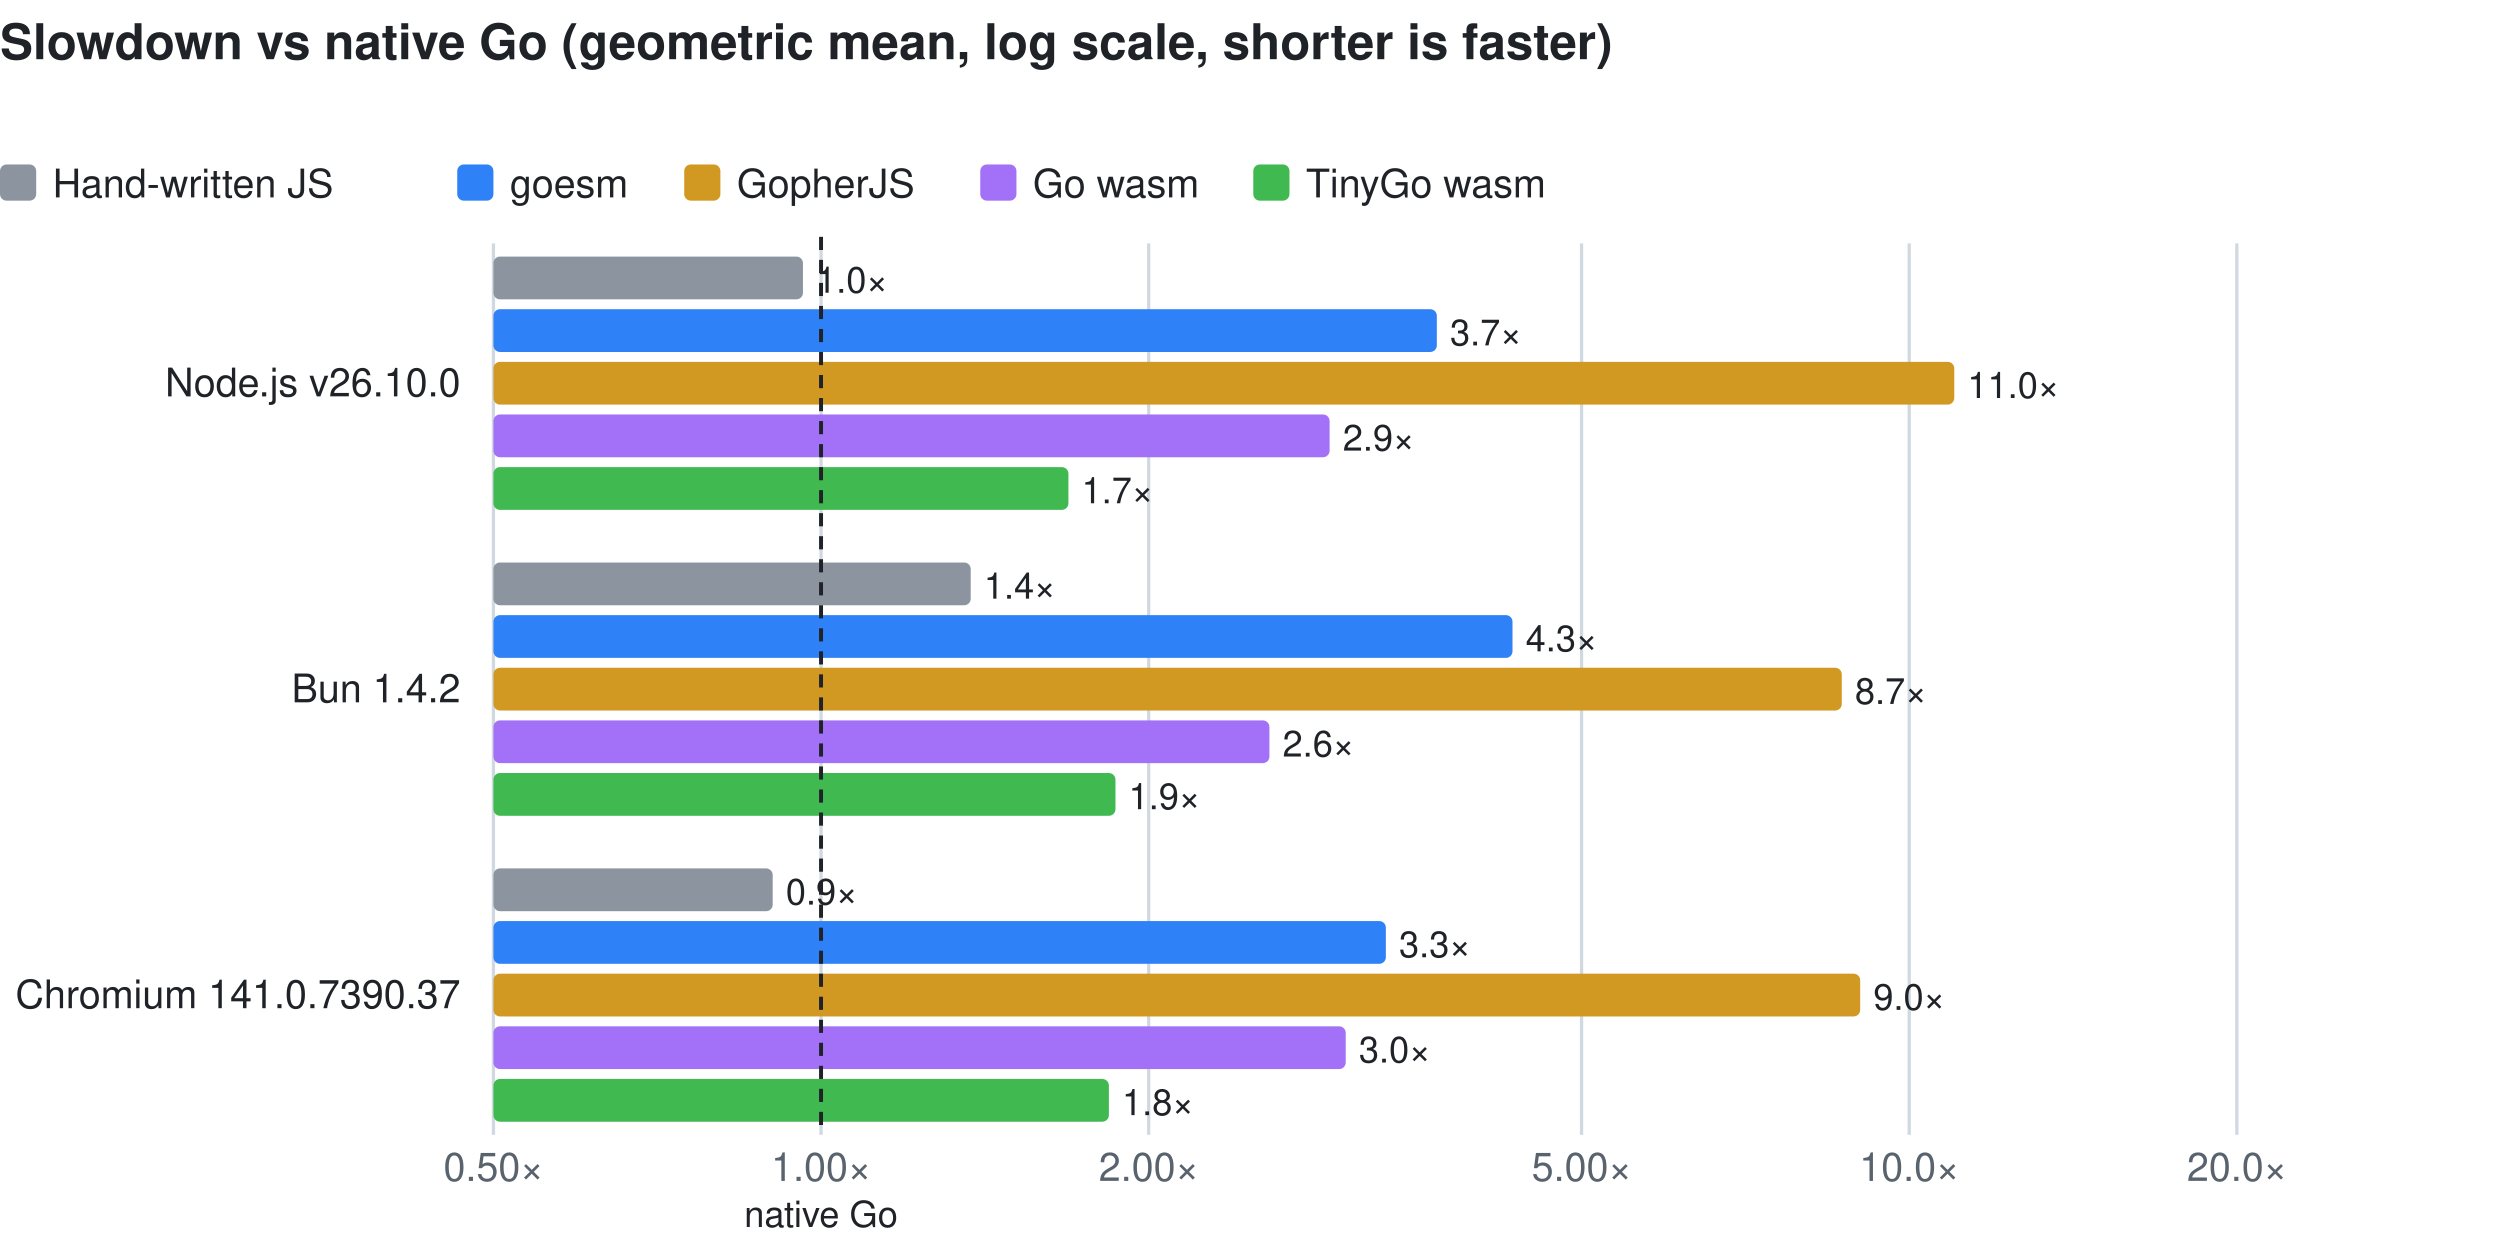
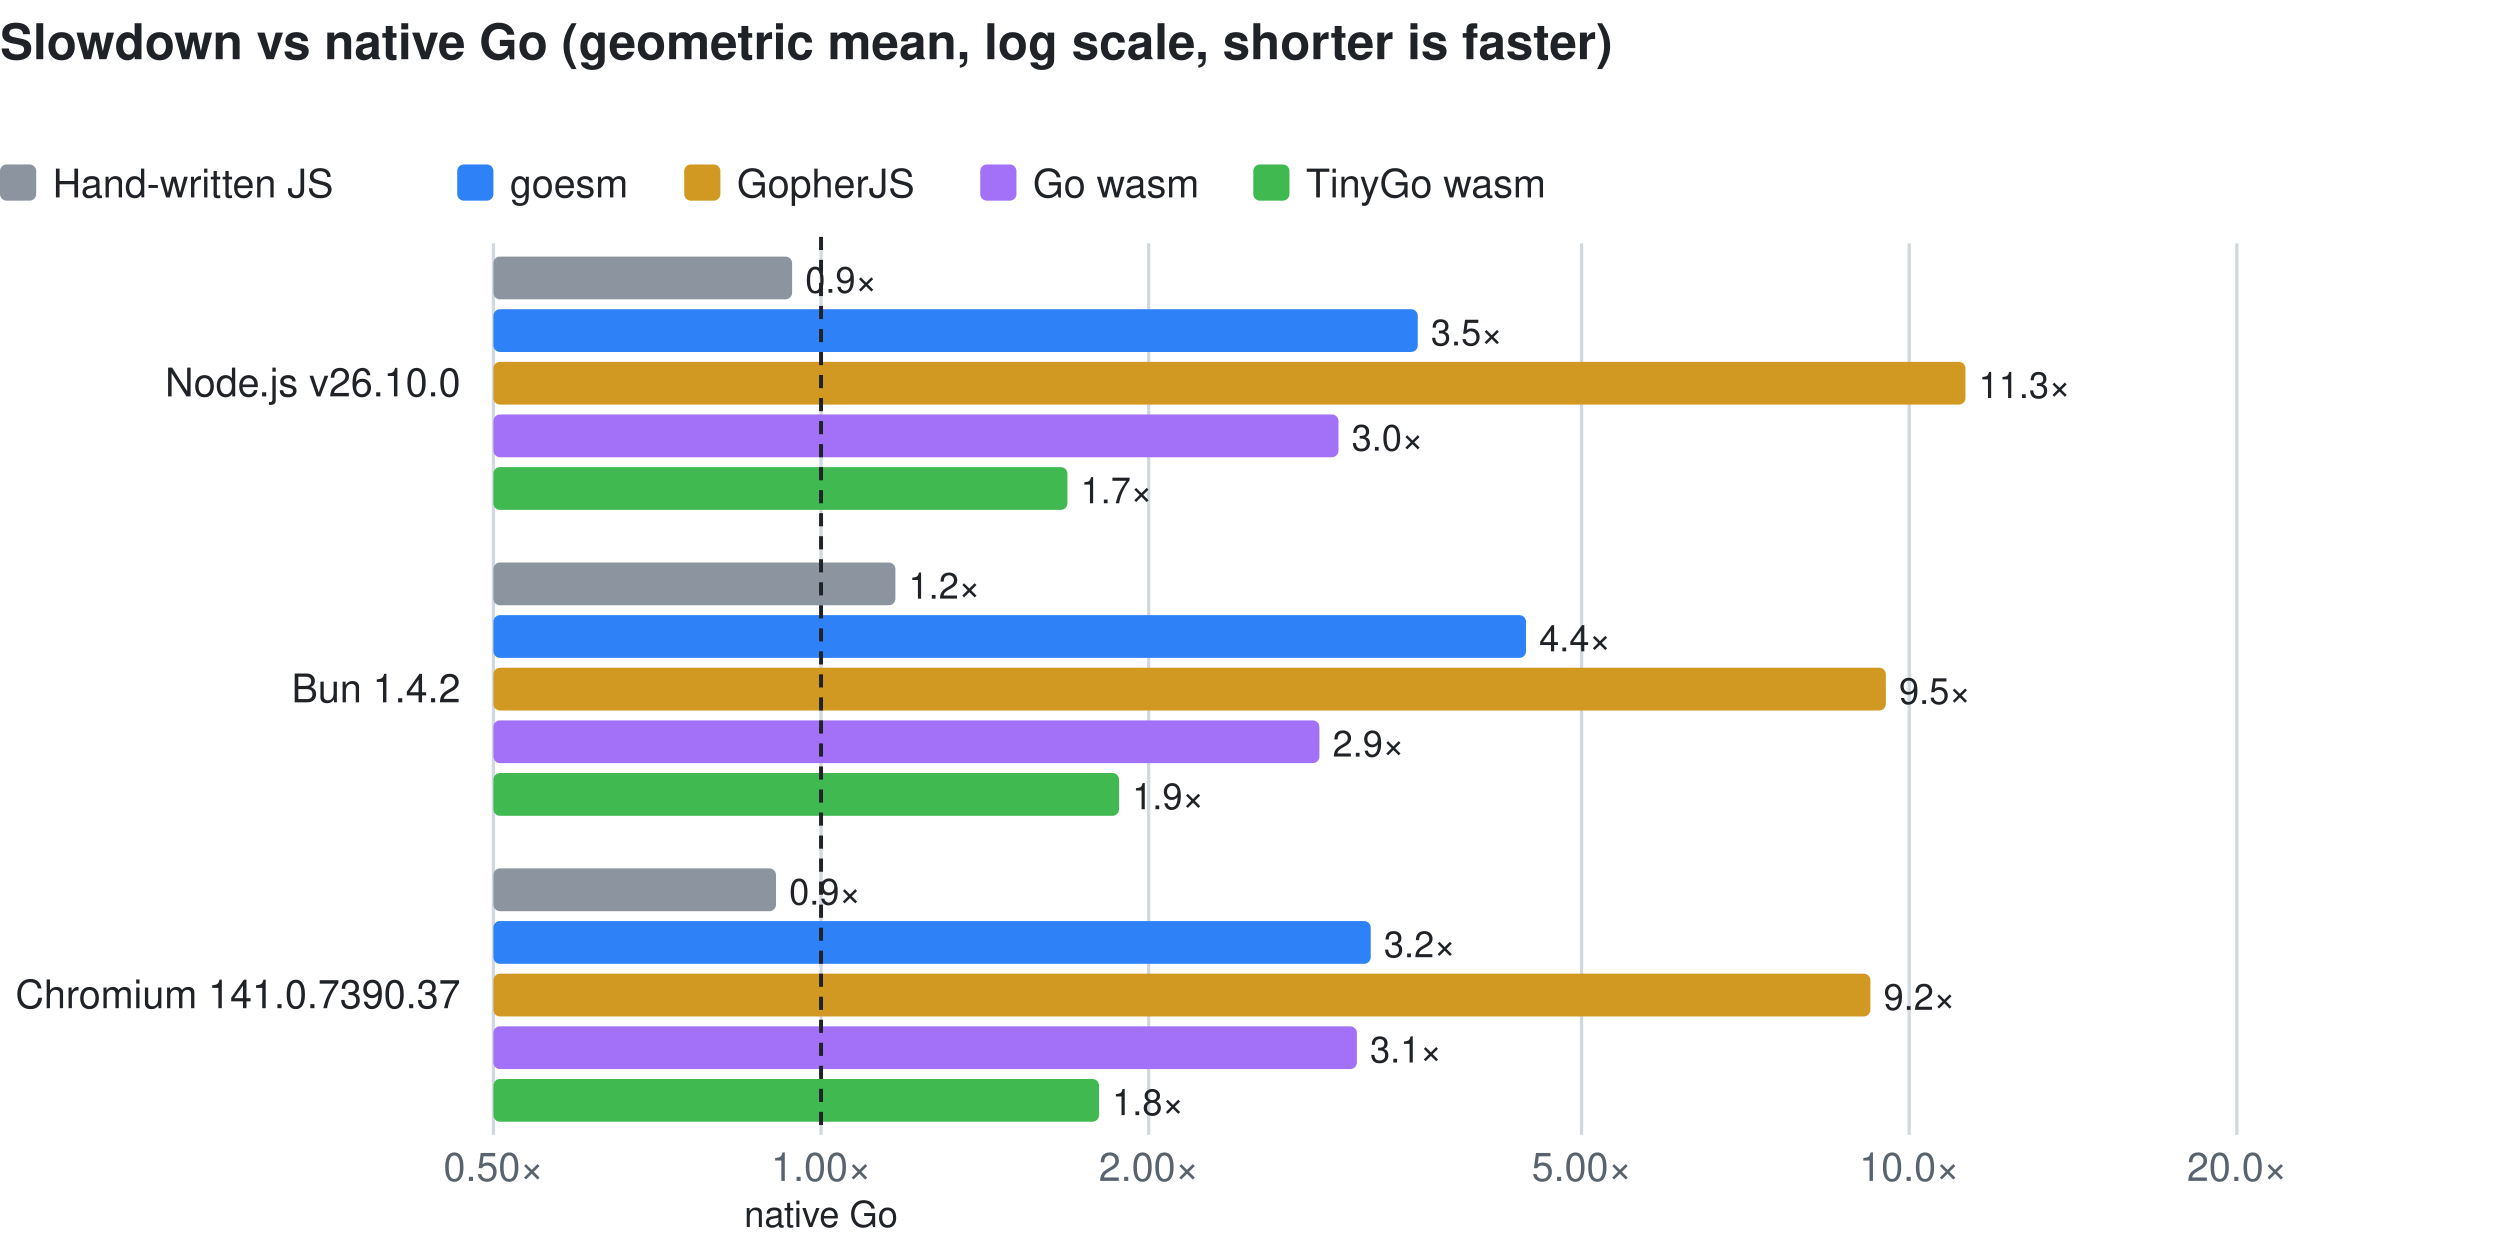
<svg xmlns="http://www.w3.org/2000/svg" width="760" height="377" viewBox="0 0 760 377" font-family="-apple-system, 'Segoe UI', Helvetica, Arial, 'Hiragino Sans', 'Noto Sans CJK JP', 'Yu Gothic', sans-serif" font-size="12">
  <style>.t{fill:#1f2328}.m{fill:#59636e}.g{stroke:#d1d9e0}.r{stroke:#1f2328}@media (prefers-color-scheme:dark){.t{fill:#f0f6fc}.m{fill:#9198a1}.g{stroke:#3d444d}.r{stroke:#f0f6fc}}</style>
  <text class="t" x="0" y="18" font-size="15" font-weight="600">Slowdown vs native Go (geometric mean, log scale, shorter is faster)</text>
  <rect x="0" y="50" width="11" height="11" rx="2" fill="#8c959f" />
  <text class="t" x="16" y="60">Hand-written JS</text>
  <rect x="139" y="50" width="11" height="11" rx="2" fill="#2f81f7" />
  <text class="t" x="155" y="60">goesm</text>
  <rect x="208" y="50" width="11" height="11" rx="2" fill="#d29922" />
  <text class="t" x="224" y="60">GopherJS</text>
  <rect x="298" y="50" width="11" height="11" rx="2" fill="#a371f7" />
  <text class="t" x="314" y="60">Go wasm</text>
  <rect x="381" y="50" width="11" height="11" rx="2" fill="#3fb950" />
  <text class="t" x="397" y="60">TinyGo wasm</text>
  <line class="g" x1="150.0" y1="74" x2="150.0" y2="345" />
  <text class="m" x="150.0" y="359" text-anchor="middle">0.50×</text>
  <line class="g" x1="249.6" y1="74" x2="249.6" y2="345" />
  <text class="m" x="249.6" y="359" text-anchor="middle">1.00×</text>
  <line class="g" x1="349.2" y1="74" x2="349.2" y2="345" />
  <text class="m" x="349.2" y="359" text-anchor="middle">2.00×</text>
  <line class="g" x1="480.8" y1="74" x2="480.8" y2="345" />
  <text class="m" x="480.8" y="359" text-anchor="middle">5.00×</text>
  <line class="g" x1="580.4" y1="74" x2="580.4" y2="345" />
  <text class="m" x="580.4" y="359" text-anchor="middle">10.0×</text>
  <line class="g" x1="680.0" y1="74" x2="680.0" y2="345" />
  <text class="m" x="680.0" y="359" text-anchor="middle">20.0×</text>
  <text class="t" x="140" y="120.5" text-anchor="end">Node.js v26.10.0</text>
-   <rect x="150" y="78" width="94.1" height="13" rx="2" fill="#8c959f" />
-   <text class="t" x="248.1" y="89" font-size="11">1.0×</text>
-   <rect x="150" y="94" width="286.8" height="13" rx="2" fill="#2f81f7" />
-   <text class="t" x="440.8" y="105" font-size="11">3.7×</text>
-   <rect x="150" y="110" width="444.1" height="13" rx="2" fill="#d29922" />
-   <text class="t" x="598.1" y="121" font-size="11">11.0×</text>
-   <rect x="150" y="126" width="254.2" height="13" rx="2" fill="#a371f7" />
-   <text class="t" x="408.2" y="137" font-size="11">2.9×</text>
-   <rect x="150" y="142" width="174.8" height="13" rx="2" fill="#3fb950" />
-   <text class="t" x="328.8" y="153" font-size="11">1.7×</text>
+   <rect x="150" y="78" width="90.8" height="13" rx="2" fill="#8c959f" />
+   <text class="t" x="244.8" y="89" font-size="11">0.9×</text>
+   <rect x="150" y="94" width="281.0" height="13" rx="2" fill="#2f81f7" />
+   <text class="t" x="435.0" y="105" font-size="11">3.5×</text>
+   <rect x="150" y="110" width="447.5" height="13" rx="2" fill="#d29922" />
+   <text class="t" x="601.5" y="121" font-size="11">11.3×</text>
+   <rect x="150" y="126" width="256.9" height="13" rx="2" fill="#a371f7" />
+   <text class="t" x="410.9" y="137" font-size="11">3.0×</text>
+   <rect x="150" y="142" width="174.5" height="13" rx="2" fill="#3fb950" />
+   <text class="t" x="328.5" y="153" font-size="11">1.7×</text>
  <text class="t" x="140" y="213.5" text-anchor="end">Bun 1.4.2</text>
-   <rect x="150" y="171" width="145.1" height="13" rx="2" fill="#8c959f" />
-   <text class="t" x="299.1" y="182" font-size="11">1.4×</text>
-   <rect x="150" y="187" width="309.8" height="13" rx="2" fill="#2f81f7" />
-   <text class="t" x="463.8" y="198" font-size="11">4.3×</text>
-   <rect x="150" y="203" width="409.9" height="13" rx="2" fill="#d29922" />
-   <text class="t" x="563.9" y="214" font-size="11">8.7×</text>
-   <rect x="150" y="219" width="235.9" height="13" rx="2" fill="#a371f7" />
-   <text class="t" x="389.9" y="230" font-size="11">2.6×</text>
-   <rect x="150" y="235" width="189.1" height="13" rx="2" fill="#3fb950" />
-   <text class="t" x="343.1" y="246" font-size="11">1.9×</text>
+   <rect x="150" y="171" width="122.2" height="13" rx="2" fill="#8c959f" />
+   <text class="t" x="276.2" y="182" font-size="11">1.2×</text>
+   <rect x="150" y="187" width="313.9" height="13" rx="2" fill="#2f81f7" />
+   <text class="t" x="467.9" y="198" font-size="11">4.4×</text>
+   <rect x="150" y="203" width="423.3" height="13" rx="2" fill="#d29922" />
+   <text class="t" x="577.3" y="214" font-size="11">9.5×</text>
+   <rect x="150" y="219" width="251.1" height="13" rx="2" fill="#a371f7" />
+   <text class="t" x="405.1" y="230" font-size="11">2.9×</text>
+   <rect x="150" y="235" width="190.2" height="13" rx="2" fill="#3fb950" />
+   <text class="t" x="344.2" y="246" font-size="11">1.9×</text>
  <text class="t" x="140" y="306.5" text-anchor="end">Chromium 141.0.7390.37</text>
-   <rect x="150" y="264" width="84.9" height="13" rx="2" fill="#8c959f" />
-   <text class="t" x="238.9" y="275" font-size="11">0.9×</text>
-   <rect x="150" y="280" width="271.3" height="13" rx="2" fill="#2f81f7" />
-   <text class="t" x="425.3" y="291" font-size="11">3.3×</text>
-   <rect x="150" y="296" width="415.5" height="13" rx="2" fill="#d29922" />
-   <text class="t" x="569.5" y="307" font-size="11">9.0×</text>
-   <rect x="150" y="312" width="259.1" height="13" rx="2" fill="#a371f7" />
-   <text class="t" x="413.1" y="323" font-size="11">3.0×</text>
-   <rect x="150" y="328" width="187.1" height="13" rx="2" fill="#3fb950" />
-   <text class="t" x="341.1" y="339" font-size="11">1.8×</text>
+   <rect x="150" y="264" width="85.9" height="13" rx="2" fill="#8c959f" />
+   <text class="t" x="239.9" y="275" font-size="11">0.9×</text>
+   <rect x="150" y="280" width="266.7" height="13" rx="2" fill="#2f81f7" />
+   <text class="t" x="420.7" y="291" font-size="11">3.2×</text>
+   <rect x="150" y="296" width="418.6" height="13" rx="2" fill="#d29922" />
+   <text class="t" x="572.6" y="307" font-size="11">9.2×</text>
+   <rect x="150" y="312" width="262.5" height="13" rx="2" fill="#a371f7" />
+   <text class="t" x="416.5" y="323" font-size="11">3.1×</text>
+   <rect x="150" y="328" width="184.1" height="13" rx="2" fill="#3fb950" />
+   <text class="t" x="338.1" y="339" font-size="11">1.8×</text>
  <line class="r" x1="249.6" y1="72" x2="249.6" y2="345" stroke-dasharray="4 3" stroke-width="1.2" />
  <text class="t" x="249.6" y="373" text-anchor="middle" font-size="11">native Go</text>
</svg>
